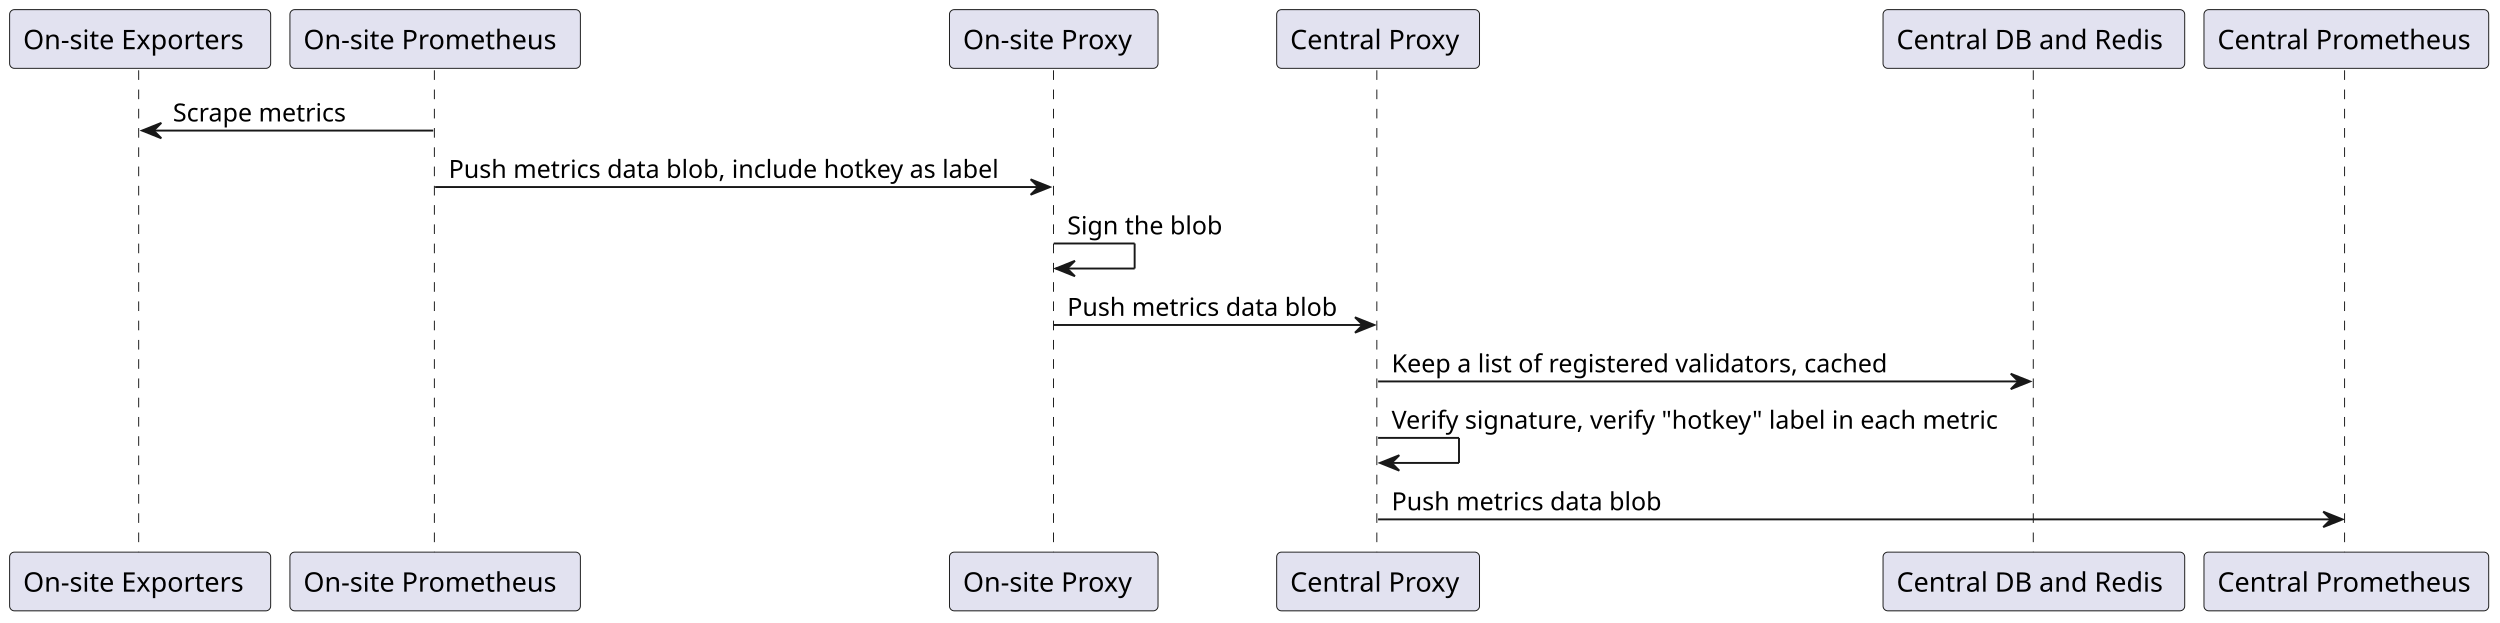
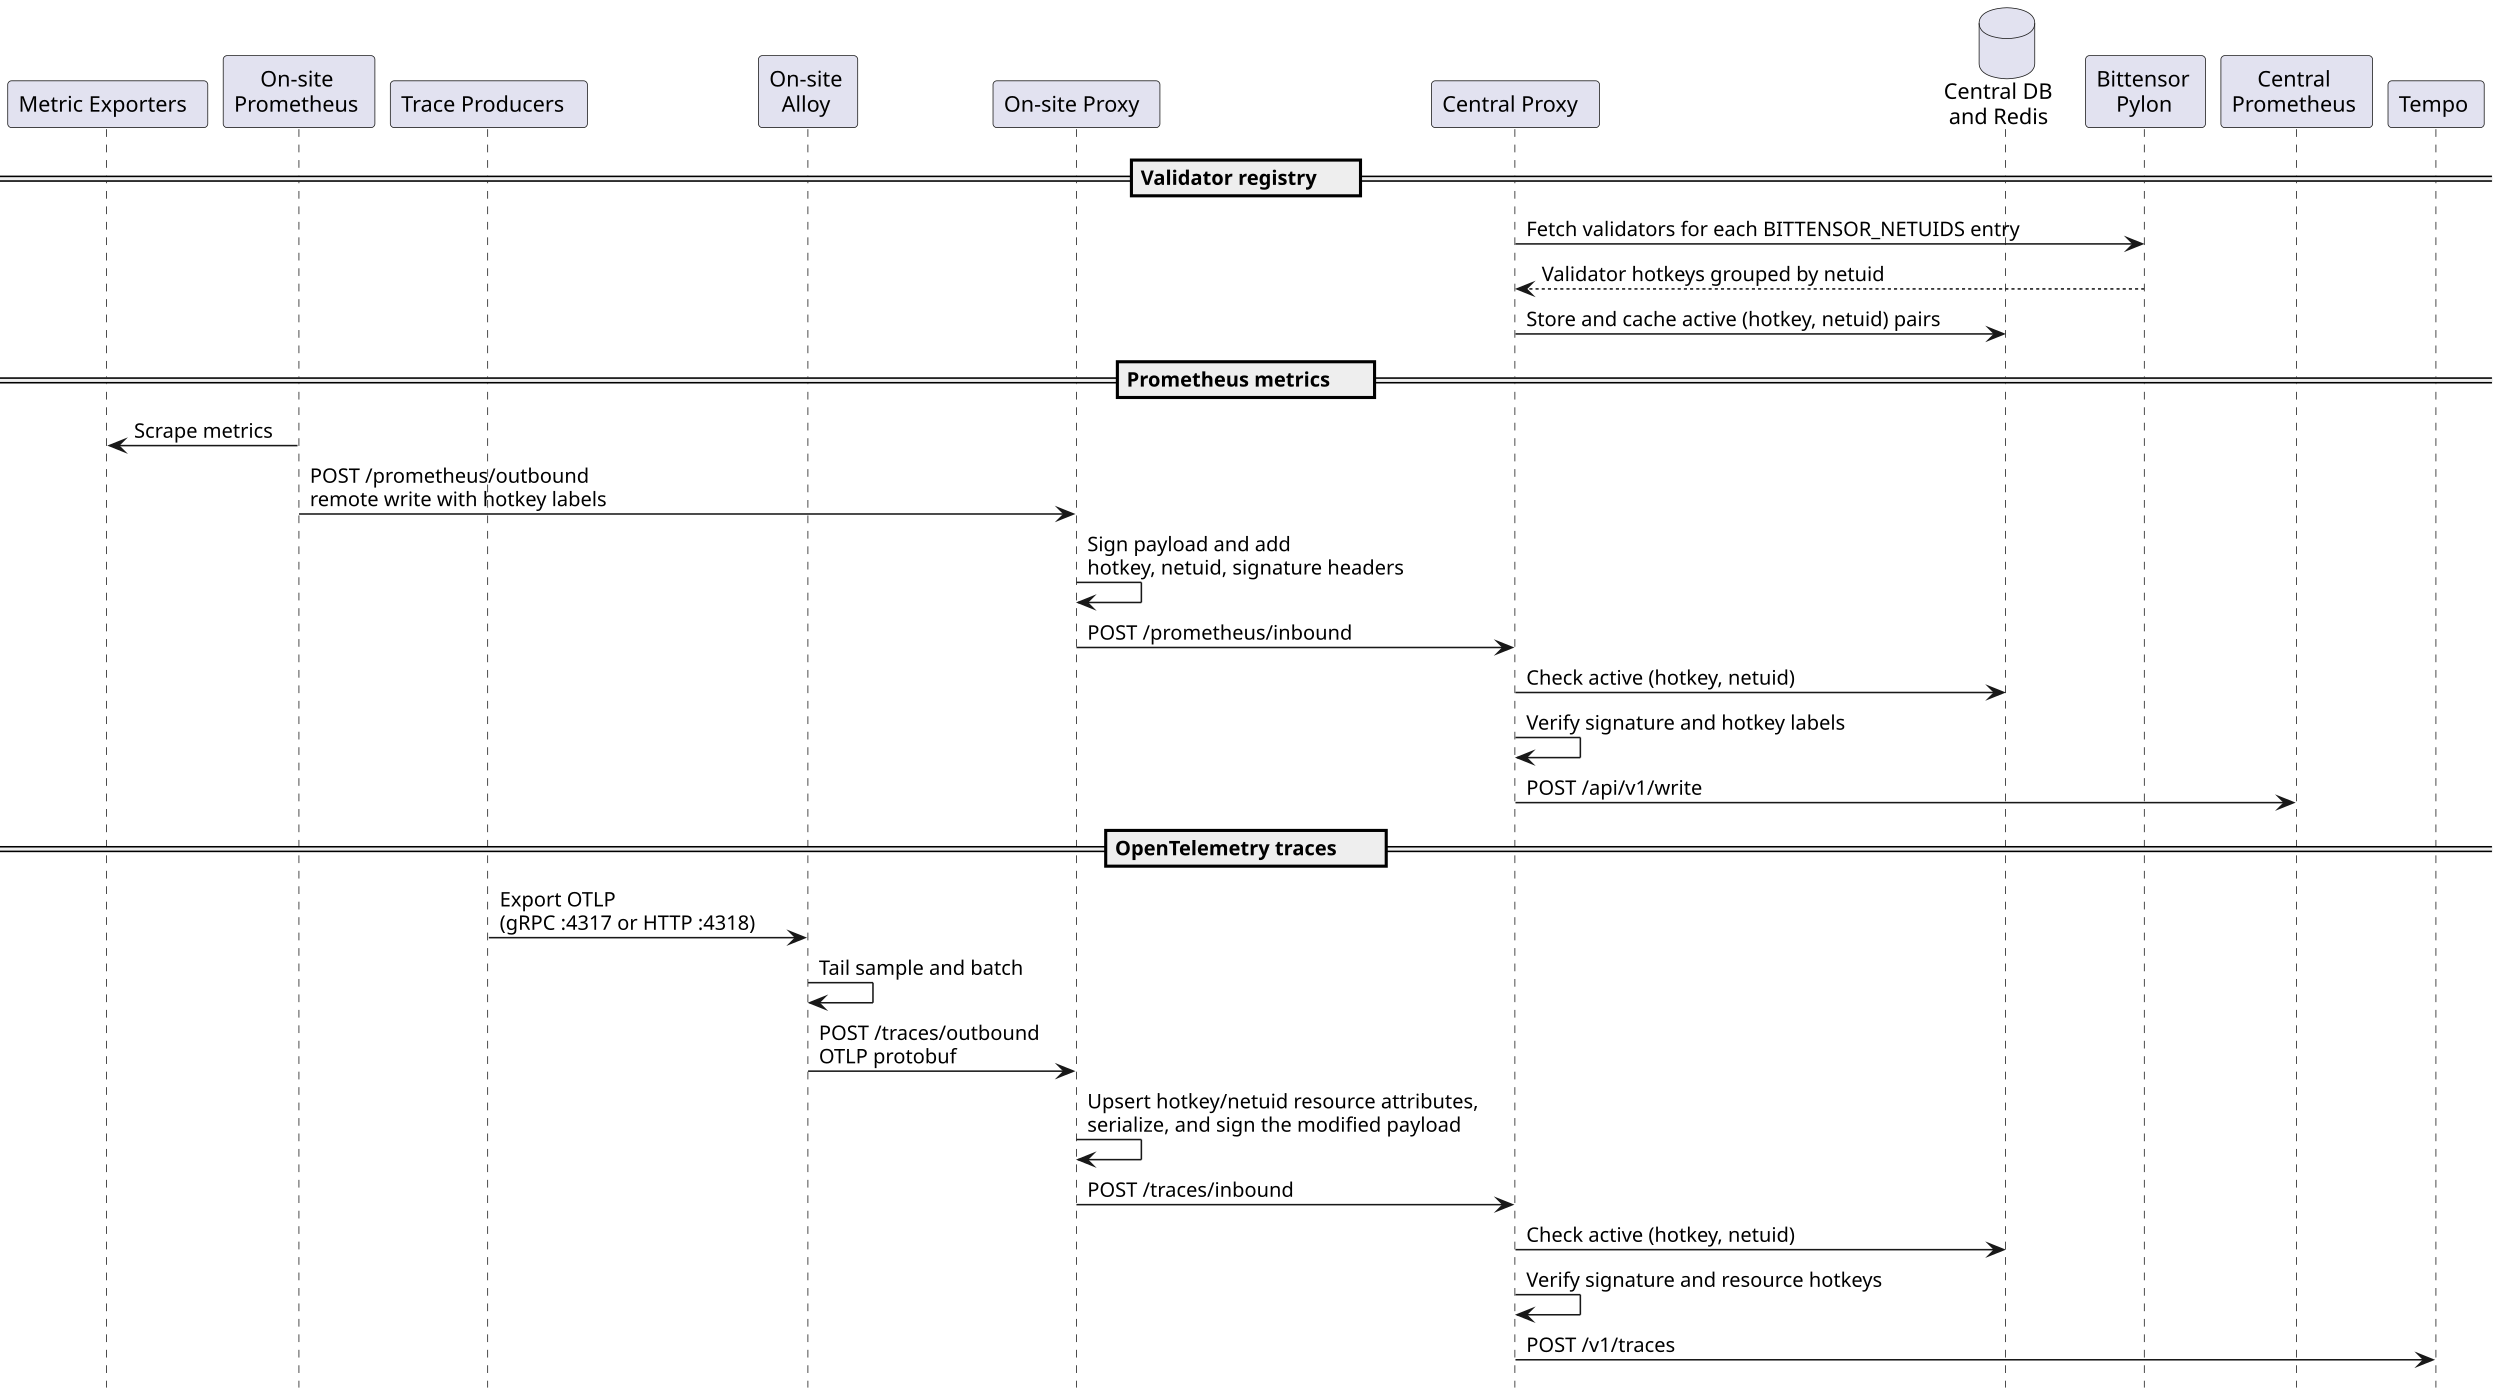
- <svg xmlns="http://www.w3.org/2000/svg" contentStyleType="text/css" height="323px" preserveAspectRatio="none" style="width:1298px;height:323px;background:#FFFFFF;" version="1.1" viewBox="0 0 1298 323" width="1298px" zoomAndPan="magnify">
+ <svg xmlns="http://www.w3.org/2000/svg" contentStyleType="text/css" data-diagram-type="SEQUENCE" height="899px" preserveAspectRatio="none" style="width:1618px;height:899px;background:#FFFFFF;" version="1.1" viewBox="0 0 1618 899" width="1618px" zoomAndPan="magnify">
  <defs />
  <g>
-     <line style="stroke:#181818;stroke-width:0.5;stroke-dasharray:5.0,5.0;" x1="72" x2="72" y1="36.488" y2="287.662" />
-     <line style="stroke:#181818;stroke-width:0.5;stroke-dasharray:5.0,5.0;" x1="225.529" x2="225.529" y1="36.488" y2="287.662" />
-     <line style="stroke:#181818;stroke-width:0.5;stroke-dasharray:5.0,5.0;" x1="546.967" x2="546.967" y1="36.488" y2="287.662" />
-     <line style="stroke:#181818;stroke-width:0.5;stroke-dasharray:5.0,5.0;" x1="714.854" x2="714.854" y1="36.488" y2="287.662" />
-     <line style="stroke:#181818;stroke-width:0.5;stroke-dasharray:5.0,5.0;" x1="1055.677" x2="1055.677" y1="36.488" y2="287.662" />
-     <line style="stroke:#181818;stroke-width:0.5;stroke-dasharray:5.0,5.0;" x1="1217.302" x2="1217.302" y1="36.488" y2="287.662" />
-     <rect fill="#E2E2F0" height="30.488" rx="2.5" ry="2.5" style="stroke:#181818;stroke-width:0.5;" width="135.529" x="5" y="5" />
-     <text fill="#000000" font-family="sans-serif" font-size="14" lengthAdjust="spacing" textLength="121.529" x="12" y="25.535">On-site Exporters</text>
-     <rect fill="#E2E2F0" height="30.488" rx="2.5" ry="2.5" style="stroke:#181818;stroke-width:0.5;" width="135.529" x="5" y="286.662" />
-     <text fill="#000000" font-family="sans-serif" font-size="14" lengthAdjust="spacing" textLength="121.529" x="12" y="307.197">On-site Exporters</text>
-     <rect fill="#E2E2F0" height="30.488" rx="2.5" ry="2.5" style="stroke:#181818;stroke-width:0.5;" width="150.801" x="150.529" y="5" />
-     <text fill="#000000" font-family="sans-serif" font-size="14" lengthAdjust="spacing" textLength="136.801" x="157.529" y="25.535">On-site Prometheus</text>
-     <rect fill="#E2E2F0" height="30.488" rx="2.5" ry="2.5" style="stroke:#181818;stroke-width:0.5;" width="150.801" x="150.529" y="286.662" />
-     <text fill="#000000" font-family="sans-serif" font-size="14" lengthAdjust="spacing" textLength="136.801" x="157.529" y="307.197">On-site Prometheus</text>
-     <rect fill="#E2E2F0" height="30.488" rx="2.5" ry="2.5" style="stroke:#181818;stroke-width:0.5;" width="108.281" x="492.967" y="5" />
-     <text fill="#000000" font-family="sans-serif" font-size="14" lengthAdjust="spacing" textLength="94.281" x="499.967" y="25.535">On-site Proxy</text>
-     <rect fill="#E2E2F0" height="30.488" rx="2.5" ry="2.5" style="stroke:#181818;stroke-width:0.5;" width="108.281" x="492.967" y="286.662" />
-     <text fill="#000000" font-family="sans-serif" font-size="14" lengthAdjust="spacing" textLength="94.281" x="499.967" y="307.197">On-site Proxy</text>
-     <rect fill="#E2E2F0" height="30.488" rx="2.5" ry="2.5" style="stroke:#181818;stroke-width:0.5;" width="105.314" x="662.854" y="5" />
-     <text fill="#000000" font-family="sans-serif" font-size="14" lengthAdjust="spacing" textLength="91.314" x="669.854" y="25.535">Central Proxy</text>
-     <rect fill="#E2E2F0" height="30.488" rx="2.5" ry="2.5" style="stroke:#181818;stroke-width:0.5;" width="105.314" x="662.854" y="286.662" />
-     <text fill="#000000" font-family="sans-serif" font-size="14" lengthAdjust="spacing" textLength="91.314" x="669.854" y="307.197">Central Proxy</text>
-     <rect fill="#E2E2F0" height="30.488" rx="2.5" ry="2.5" style="stroke:#181818;stroke-width:0.5;" width="156.625" x="977.677" y="5" />
-     <text fill="#000000" font-family="sans-serif" font-size="14" lengthAdjust="spacing" textLength="142.625" x="984.677" y="25.535">Central DB and Redis</text>
-     <rect fill="#E2E2F0" height="30.488" rx="2.5" ry="2.5" style="stroke:#181818;stroke-width:0.5;" width="156.625" x="977.677" y="286.662" />
-     <text fill="#000000" font-family="sans-serif" font-size="14" lengthAdjust="spacing" textLength="142.625" x="984.677" y="307.197">Central DB and Redis</text>
-     <rect fill="#E2E2F0" height="30.488" rx="2.5" ry="2.5" style="stroke:#181818;stroke-width:0.5;" width="147.834" x="1144.302" y="5" />
-     <text fill="#000000" font-family="sans-serif" font-size="14" lengthAdjust="spacing" textLength="133.834" x="1151.302" y="25.535">Central Prometheus</text>
-     <rect fill="#E2E2F0" height="30.488" rx="2.5" ry="2.5" style="stroke:#181818;stroke-width:0.5;" width="147.834" x="1144.302" y="286.662" />
-     <text fill="#000000" font-family="sans-serif" font-size="14" lengthAdjust="spacing" textLength="133.834" x="1151.302" y="307.197">Central Prometheus</text>
-     <polygon fill="#181818" points="83.765,63.799,73.765,67.799,83.765,71.799,79.765,67.799" style="stroke:#181818;stroke-width:1.0;" />
-     <line style="stroke:#181818;stroke-width:1.0;" x1="77.765" x2="224.93" y1="67.799" y2="67.799" />
-     <text fill="#000000" font-family="sans-serif" font-size="13" lengthAdjust="spacing" textLength="92.301" x="89.765" y="63.057">Scrape metrics</text>
-     <polygon fill="#181818" points="535.108,93.109,545.108,97.109,535.108,101.109,539.108,97.109" style="stroke:#181818;stroke-width:1.0;" />
-     <line style="stroke:#181818;stroke-width:1.0;" x1="225.93" x2="541.108" y1="97.109" y2="97.109" />
-     <text fill="#000000" font-family="sans-serif" font-size="13" lengthAdjust="spacing" textLength="297.178" x="232.93" y="92.367">Push metrics data blob, include hotkey as label</text>
-     <line style="stroke:#181818;stroke-width:1.0;" x1="547.108" x2="589.108" y1="126.42" y2="126.42" />
-     <line style="stroke:#181818;stroke-width:1.0;" x1="589.108" x2="589.108" y1="126.42" y2="139.42" />
-     <line style="stroke:#181818;stroke-width:1.0;" x1="548.108" x2="589.108" y1="139.42" y2="139.42" />
-     <polygon fill="#181818" points="558.108,135.42,548.108,139.42,558.108,143.42,554.108,139.42" style="stroke:#181818;stroke-width:1.0;" />
-     <text fill="#000000" font-family="sans-serif" font-size="13" lengthAdjust="spacing" textLength="83.44" x="554.108" y="121.678">Sign the blob</text>
-     <polygon fill="#181818" points="703.511,164.731,713.511,168.731,703.511,172.731,707.511,168.731" style="stroke:#181818;stroke-width:1.0;" />
-     <line style="stroke:#181818;stroke-width:1.0;" x1="547.108" x2="709.511" y1="168.731" y2="168.731" />
-     <text fill="#000000" font-family="sans-serif" font-size="13" lengthAdjust="spacing" textLength="144.403" x="554.108" y="163.988">Push metrics data blob</text>
-     <polygon fill="#181818" points="1043.99,194.041,1053.99,198.041,1043.99,202.041,1047.99,198.041" style="stroke:#181818;stroke-width:1.0;" />
-     <line style="stroke:#181818;stroke-width:1.0;" x1="715.511" x2="1049.99" y1="198.041" y2="198.041" />
-     <text fill="#000000" font-family="sans-serif" font-size="13" lengthAdjust="spacing" textLength="268.366" x="722.511" y="193.299">Keep a list of registered validators, cached</text>
-     <line style="stroke:#181818;stroke-width:1.0;" x1="715.511" x2="757.511" y1="227.352" y2="227.352" />
-     <line style="stroke:#181818;stroke-width:1.0;" x1="757.511" x2="757.511" y1="227.352" y2="240.352" />
-     <line style="stroke:#181818;stroke-width:1.0;" x1="716.511" x2="757.511" y1="240.352" y2="240.352" />
-     <polygon fill="#181818" points="726.511,236.352,716.511,240.352,726.511,244.352,722.511,240.352" style="stroke:#181818;stroke-width:1.0;" />
-     <text fill="#000000" font-family="sans-serif" font-size="13" lengthAdjust="spacing" textLength="326.479" x="722.511" y="222.609">Verify signature, verify "hotkey" label in each metric</text>
-     <polygon fill="#181818" points="1206.219,265.662,1216.219,269.662,1206.219,273.662,1210.219,269.662" style="stroke:#181818;stroke-width:1.0;" />
-     <line style="stroke:#181818;stroke-width:1.0;" x1="715.511" x2="1212.219" y1="269.662" y2="269.662" />
-     <text fill="#000000" font-family="sans-serif" font-size="13" lengthAdjust="spacing" textLength="144.403" x="722.511" y="264.92">Push metrics data blob</text>
+     <g class="participant-lifeline" data-entity-uid="part1" data-qualified-name="E" data-source-line="2" id="part1-lifeline">
+       <g>
+         <rect fill="#000000" fill-opacity="0" height="814.453" width="8" x="65.733" y="83.594" />
+         <line style="stroke:#181818;stroke-width:0.5;stroke-dasharray:5,5;" x1="69" x2="69" y1="83.594" y2="898.047" />
+       </g>
+     </g>
+     <g class="participant-lifeline" data-entity-uid="part2" data-qualified-name="P" data-source-line="3" id="part2-lifeline">
+       <g>
+         <rect fill="#000000" fill-opacity="0" height="814.453" width="8" x="189.544" y="83.594" />
+         <line style="stroke:#181818;stroke-width:0.5;stroke-dasharray:5,5;" x1="193.466" x2="193.466" y1="83.594" y2="898.047" />
+       </g>
+     </g>
+     <g class="participant-lifeline" data-entity-uid="part3" data-qualified-name="T" data-source-line="4" id="part3-lifeline">
+       <g>
+         <rect fill="#000000" fill-opacity="0" height="814.453" width="8" x="312.389" y="83.594" />
+         <line style="stroke:#181818;stroke-width:0.5;stroke-dasharray:5,5;" x1="315.623" x2="315.623" y1="83.594" y2="898.047" />
+       </g>
+     </g>
+     <g class="participant-lifeline" data-entity-uid="part4" data-qualified-name="A" data-source-line="5" id="part4-lifeline">
+       <g>
+         <rect fill="#000000" fill-opacity="0" height="814.453" width="8" x="518.985" y="83.594" />
+         <line style="stroke:#181818;stroke-width:0.5;stroke-dasharray:5,5;" x1="522.87" x2="522.87" y1="83.594" y2="898.047" />
+       </g>
+     </g>
+     <g class="participant-lifeline" data-entity-uid="part5" data-qualified-name="OP" data-source-line="6" id="part5-lifeline">
+       <g>
+         <rect fill="#000000" fill-opacity="0" height="814.453" width="8" x="692.695" y="83.594" />
+         <line style="stroke:#181818;stroke-width:0.5;stroke-dasharray:5,5;" x1="696.688" x2="696.688" y1="83.594" y2="898.047" />
+       </g>
+     </g>
+     <g class="participant-lifeline" data-entity-uid="part6" data-qualified-name="CP" data-source-line="7" id="part6-lifeline">
+       <g>
+         <rect fill="#000000" fill-opacity="0" height="814.453" width="8" x="976.807" y="83.594" />
+         <line style="stroke:#181818;stroke-width:0.5;stroke-dasharray:5,5;" x1="980.427" x2="980.427" y1="83.594" y2="898.047" />
+       </g>
+     </g>
+     <g class="participant-lifeline" data-entity-uid="part7" data-qualified-name="DB" data-source-line="8" id="part7-lifeline">
+       <g>
+         <rect fill="#000000" fill-opacity="0" height="814.453" width="8" x="1294.887" y="83.594" />
+         <line style="stroke:#181818;stroke-width:0.5;stroke-dasharray:5,5;" x1="1297.982" x2="1297.982" y1="83.594" y2="898.047" />
+       </g>
+     </g>
+     <g class="participant-lifeline" data-entity-uid="part8" data-qualified-name="PY" data-source-line="9" id="part8-lifeline">
+       <g>
+         <rect fill="#000000" fill-opacity="0" height="814.453" width="8" x="1384.58" y="83.594" />
+         <line style="stroke:#181818;stroke-width:0.5;stroke-dasharray:5,5;" x1="1387.793" x2="1387.793" y1="83.594" y2="898.047" />
+       </g>
+     </g>
+     <g class="participant-lifeline" data-entity-uid="part9" data-qualified-name="CProm" data-source-line="10" id="part9-lifeline">
+       <g>
+         <rect fill="#000000" fill-opacity="0" height="814.453" width="8" x="1482.445" y="83.594" />
+         <line style="stroke:#181818;stroke-width:0.5;stroke-dasharray:5,5;" x1="1486.367" x2="1486.367" y1="83.594" y2="898.047" />
+       </g>
+     </g>
+     <g class="participant-lifeline" data-entity-uid="part10" data-qualified-name="Tempo" data-source-line="11" id="part10-lifeline">
+       <g>
+         <rect fill="#000000" fill-opacity="0" height="814.453" width="8" x="1572.651" y="83.594" />
+         <line style="stroke:#181818;stroke-width:0.5;stroke-dasharray:5,5;" x1="1576.524" x2="1576.524" y1="83.594" y2="898.047" />
+       </g>
+     </g>
+     <g class="participant participant-head" data-entity-uid="part1" data-qualified-name="E" data-source-line="2" id="part1-head">
+       <rect fill="#E2E2F0" height="30.297" rx="2.5" ry="2.5" style="stroke:#181818;stroke-width:0.5;" width="129.466" x="5" y="52.297" />
+       <text fill="#000000" font-family="sans-serif" font-size="14" lengthAdjust="spacing" textLength="115.466" x="12" y="72.292">Metric Exporters</text>
+     </g>
+     <g class="participant participant-head" data-entity-uid="part2" data-qualified-name="P" data-source-line="3" id="part2-head">
+       <rect fill="#E2E2F0" height="46.594" rx="2.5" ry="2.5" style="stroke:#181818;stroke-width:0.5;" width="98.157" x="144.466" y="36" />
+       <text fill="#000000" font-family="sans-serif" font-size="14" lengthAdjust="spacing" textLength="50.23" x="168.429" y="55.995">On-site</text>
+       <text fill="#000000" font-family="sans-serif" font-size="14" lengthAdjust="spacing" textLength="84.157" x="151.466" y="72.292">Prometheus</text>
+     </g>
+     <g class="participant participant-head" data-entity-uid="part3" data-qualified-name="T" data-source-line="4" id="part3-head">
+       <rect fill="#E2E2F0" height="30.297" rx="2.5" ry="2.5" style="stroke:#181818;stroke-width:0.5;" width="127.531" x="252.623" y="52.297" />
+       <text fill="#000000" font-family="sans-serif" font-size="14" lengthAdjust="spacing" textLength="113.531" x="259.623" y="72.292">Trace Producers</text>
+     </g>
+     <g class="participant participant-head" data-entity-uid="part4" data-qualified-name="A" data-source-line="5" id="part4-head">
+       <rect fill="#E2E2F0" height="46.594" rx="2.5" ry="2.5" style="stroke:#181818;stroke-width:0.5;" width="64.231" x="490.87" y="36" />
+       <text fill="#000000" font-family="sans-serif" font-size="14" lengthAdjust="spacing" textLength="50.23" x="497.87" y="55.995">On-site</text>
+       <text fill="#000000" font-family="sans-serif" font-size="14" lengthAdjust="spacing" textLength="34.207" x="505.882" y="72.292">Alloy</text>
+     </g>
+     <g class="participant participant-head" data-entity-uid="part5" data-qualified-name="OP" data-source-line="6" id="part5-head">
+       <rect fill="#E2E2F0" height="30.297" rx="2.5" ry="2.5" style="stroke:#181818;stroke-width:0.5;" width="108.015" x="642.688" y="52.297" />
+       <text fill="#000000" font-family="sans-serif" font-size="14" lengthAdjust="spacing" textLength="94.015" x="649.688" y="72.292">On-site Proxy</text>
+     </g>
+     <g class="participant participant-head" data-entity-uid="part6" data-qualified-name="CP" data-source-line="7" id="part6-head">
+       <rect fill="#E2E2F0" height="30.297" rx="2.5" ry="2.5" style="stroke:#181818;stroke-width:0.5;" width="108.76" x="926.427" y="52.297" />
+       <text fill="#000000" font-family="sans-serif" font-size="14" lengthAdjust="spacing" textLength="94.76" x="933.427" y="72.292">Central Proxy</text>
+     </g>
+     <g class="participant participant-head" data-entity-uid="part7" data-qualified-name="DB" data-source-line="8" id="part7-head">
+       <text fill="#000000" font-family="sans-serif" font-size="14" lengthAdjust="spacing" textLength="75.811" x="1257.982" y="63.995">Central DB</text>
+       <text fill="#000000" font-family="sans-serif" font-size="14" lengthAdjust="spacing" textLength="69.2" x="1261.287" y="80.292">and Redis</text>
+       <path d="M1280.887,15 C1280.887,5 1298.887,5 1298.887,5 C1298.887,5 1316.887,5 1316.887,15 L1316.887,41 C1316.887,51 1298.887,51 1298.887,51 C1298.887,51 1280.887,51 1280.887,41 L1280.887,15" fill="#E2E2F0" style="stroke:#181818;stroke-width:0.5;" />
+       <path d="M1280.887,15 C1280.887,25 1298.887,25 1298.887,25 C1298.887,25 1316.887,25 1316.887,15" fill="none" style="stroke:#181818;stroke-width:0.5;" />
+     </g>
+     <g class="participant participant-head" data-entity-uid="part8" data-qualified-name="PY" data-source-line="9" id="part8-head">
+       <rect fill="#E2E2F0" height="46.594" rx="2.5" ry="2.5" style="stroke:#181818;stroke-width:0.5;" width="77.574" x="1349.793" y="36" />
+       <text fill="#000000" font-family="sans-serif" font-size="14" lengthAdjust="spacing" textLength="63.574" x="1356.793" y="55.995">Bittensor</text>
+       <text fill="#000000" font-family="sans-serif" font-size="14" lengthAdjust="spacing" textLength="38.056" x="1369.552" y="72.292">Pylon</text>
+     </g>
+     <g class="participant participant-head" data-entity-uid="part9" data-qualified-name="CProm" data-source-line="10" id="part9-head">
+       <rect fill="#E2E2F0" height="46.594" rx="2.5" ry="2.5" style="stroke:#181818;stroke-width:0.5;" width="98.157" x="1437.367" y="36" />
+       <text fill="#000000" font-family="sans-serif" font-size="14" lengthAdjust="spacing" textLength="50.976" x="1460.957" y="55.995">Central</text>
+       <text fill="#000000" font-family="sans-serif" font-size="14" lengthAdjust="spacing" textLength="84.157" x="1444.367" y="72.292">Prometheus</text>
+     </g>
+     <g class="participant participant-head" data-entity-uid="part10" data-qualified-name="Tempo" data-source-line="11" id="part10-head">
+       <rect fill="#E2E2F0" height="30.297" rx="2.5" ry="2.5" style="stroke:#181818;stroke-width:0.5;" width="62.255" x="1545.524" y="52.297" />
+       <text fill="#000000" font-family="sans-serif" font-size="14" lengthAdjust="spacing" textLength="48.255" x="1552.524" y="72.292">Tempo</text>
+     </g>
+     <rect fill="#EEEEEE" height="3" style="stroke:#EEEEEE;stroke-width:1;" width="1612.779" x="0" y="114.16" />
+     <line style="stroke:#000000;stroke-width:1;" x1="0" x2="1612.779" y1="114.16" y2="114.16" />
+     <line style="stroke:#000000;stroke-width:1;" x1="0" x2="1612.779" y1="117.16" y2="117.16" />
+     <rect fill="#EEEEEE" height="23.133" style="stroke:#000000;stroke-width:2;" width="148.259" x="732.26" y="103.594" />
+     <text fill="#000000" font-family="sans-serif" font-size="13" font-weight="700" lengthAdjust="spacing" textLength="129.733" x="738.26" y="119.661">Validator registry</text>
+     <g class="message" data-entity-1="part6" data-entity-2="part8" data-source-line="14" id="msg1">
+       <polygon fill="#181818" points="1376.58,153.859,1386.58,157.859,1376.58,161.859,1380.58,157.859" style="stroke:#181818;stroke-width:1;stroke-linejoin:miter;stroke-miterlimit:10;" />
+       <line style="stroke:#181818;stroke-width:1;" x1="980.807" x2="1382.58" y1="157.859" y2="157.859" />
+       <text fill="#000000" font-family="sans-serif" font-size="13" lengthAdjust="spacing" textLength="342.57" x="987.807" y="152.793">Fetch validators for each BITTENSOR_NETUIDS entry</text>
+     </g>
+     <g class="message" data-entity-1="part8" data-entity-2="part6" data-source-line="15" id="msg2">
+       <polygon fill="#181818" points="991.807,182.992,981.807,186.992,991.807,190.992,987.807,186.992" style="stroke:#181818;stroke-width:1;stroke-linejoin:miter;stroke-miterlimit:10;" />
+       <line style="stroke:#181818;stroke-width:1;stroke-dasharray:2,2;" x1="985.807" x2="1387.58" y1="186.992" y2="186.992" />
+       <text fill="#000000" font-family="sans-serif" font-size="13" lengthAdjust="spacing" textLength="238.183" x="997.807" y="181.926">Validator hotkeys grouped by netuid</text>
+     </g>
+     <g class="message" data-entity-1="part6" data-entity-2="part7" data-source-line="16" id="msg3">
+       <polygon fill="#181818" points="1286.887,212.125,1296.887,216.125,1286.887,220.125,1290.887,216.125" style="stroke:#181818;stroke-width:1;stroke-linejoin:miter;stroke-miterlimit:10;" />
+       <line style="stroke:#181818;stroke-width:1;" x1="980.807" x2="1292.887" y1="216.125" y2="216.125" />
+       <text fill="#000000" font-family="sans-serif" font-size="13" lengthAdjust="spacing" textLength="294.081" x="987.807" y="211.059">Store and cache active (hotkey, netuid) pairs</text>
+     </g>
+     <rect fill="#EEEEEE" height="3" style="stroke:#EEEEEE;stroke-width:1;" width="1612.779" x="0" y="244.691" />
+     <line style="stroke:#000000;stroke-width:1;" x1="0" x2="1612.779" y1="244.691" y2="244.691" />
+     <line style="stroke:#000000;stroke-width:1;" x1="0" x2="1612.779" y1="247.691" y2="247.691" />
+     <rect fill="#EEEEEE" height="23.133" style="stroke:#000000;stroke-width:2;" width="166.452" x="723.164" y="234.125" />
+     <text fill="#000000" font-family="sans-serif" font-size="13" font-weight="700" lengthAdjust="spacing" textLength="147.926" x="729.164" y="250.192">Prometheus metrics</text>
+     <g class="message" data-entity-1="part2" data-entity-2="part1" data-source-line="19" id="msg4">
+       <polygon fill="#181818" points="80.733,284.391,70.733,288.391,80.733,292.391,76.733,288.391" style="stroke:#181818;stroke-width:1;stroke-linejoin:miter;stroke-miterlimit:10;" />
+       <line style="stroke:#181818;stroke-width:1;" x1="74.733" x2="192.544" y1="288.391" y2="288.391" />
+       <text fill="#000000" font-family="sans-serif" font-size="13" lengthAdjust="spacing" textLength="97.728" x="86.733" y="283.325">Scrape metrics</text>
+     </g>
+     <g class="message" data-entity-1="part2" data-entity-2="part5" data-source-line="20" id="msg5">
+       <polygon fill="#181818" points="684.695,328.656,694.695,332.656,684.695,336.656,688.695,332.656" style="stroke:#181818;stroke-width:1;stroke-linejoin:miter;stroke-miterlimit:10;" />
+       <line style="stroke:#181818;stroke-width:1;" x1="193.544" x2="690.695" y1="332.656" y2="332.656" />
+       <text fill="#000000" font-family="sans-serif" font-size="13" lengthAdjust="spacing" textLength="187.941" x="200.544" y="312.457">POST /prometheus/outbound</text>
+       <text fill="#000000" font-family="sans-serif" font-size="13" lengthAdjust="spacing" textLength="206.572" x="200.544" y="327.59">remote write with hotkey labels</text>
+     </g>
+     <g class="message" data-entity-1="part5" data-entity-2="part5" data-source-line="21" id="msg6">
+       <line style="stroke:#181818;stroke-width:1;" x1="696.695" x2="738.695" y1="376.922" y2="376.922" />
+       <line style="stroke:#181818;stroke-width:1;" x1="738.695" x2="738.695" y1="376.922" y2="389.922" />
+       <line style="stroke:#181818;stroke-width:1;" x1="697.695" x2="738.695" y1="389.922" y2="389.922" />
+       <polygon fill="#181818" points="707.695,385.922,697.695,389.922,707.695,393.922,703.695,389.922" style="stroke:#181818;stroke-width:1;stroke-linejoin:miter;stroke-miterlimit:10;" />
+       <text fill="#000000" font-family="sans-serif" font-size="13" lengthAdjust="spacing" textLength="141.375" x="703.695" y="356.723">Sign payload and add</text>
+       <text fill="#000000" font-family="sans-serif" font-size="13" lengthAdjust="spacing" textLength="220.702" x="703.695" y="371.856">hotkey, netuid, signature headers</text>
+     </g>
+     <g class="message" data-entity-1="part5" data-entity-2="part6" data-source-line="22" id="msg7">
+       <polygon fill="#181818" points="968.807,415.055,978.807,419.055,968.807,423.055,972.807,419.055" style="stroke:#181818;stroke-width:1;stroke-linejoin:miter;stroke-miterlimit:10;" />
+       <line style="stroke:#181818;stroke-width:1;" x1="696.695" x2="974.807" y1="419.055" y2="419.055" />
+       <text fill="#000000" font-family="sans-serif" font-size="13" lengthAdjust="spacing" textLength="178.502" x="703.695" y="413.989">POST /prometheus/inbound</text>
+     </g>
+     <g class="message" data-entity-1="part6" data-entity-2="part7" data-source-line="23" id="msg8">
+       <polygon fill="#181818" points="1286.887,444.188,1296.887,448.188,1286.887,452.188,1290.887,448.188" style="stroke:#181818;stroke-width:1;stroke-linejoin:miter;stroke-miterlimit:10;" />
+       <line style="stroke:#181818;stroke-width:1;" x1="980.807" x2="1292.887" y1="448.188" y2="448.188" />
+       <text fill="#000000" font-family="sans-serif" font-size="13" lengthAdjust="spacing" textLength="192.125" x="987.807" y="443.122">Check active (hotkey, netuid)</text>
+     </g>
+     <g class="message" data-entity-1="part6" data-entity-2="part6" data-source-line="24" id="msg9">
+       <line style="stroke:#181818;stroke-width:1;" x1="980.807" x2="1022.807" y1="477.32" y2="477.32" />
+       <line style="stroke:#181818;stroke-width:1;" x1="1022.807" x2="1022.807" y1="477.32" y2="490.32" />
+       <line style="stroke:#181818;stroke-width:1;" x1="981.807" x2="1022.807" y1="490.32" y2="490.32" />
+       <polygon fill="#181818" points="991.807,486.32,981.807,490.32,991.807,494.32,987.807,490.32" style="stroke:#181818;stroke-width:1;stroke-linejoin:miter;stroke-miterlimit:10;" />
+       <text fill="#000000" font-family="sans-serif" font-size="13" lengthAdjust="spacing" textLength="223.349" x="987.807" y="472.254">Verify signature and hotkey labels</text>
+     </g>
+     <g class="message" data-entity-1="part6" data-entity-2="part9" data-source-line="25" id="msg10">
+       <polygon fill="#181818" points="1474.445,515.453,1484.445,519.453,1474.445,523.453,1478.445,519.453" style="stroke:#181818;stroke-width:1;stroke-linejoin:miter;stroke-miterlimit:10;" />
+       <line style="stroke:#181818;stroke-width:1;" x1="980.807" x2="1480.445" y1="519.453" y2="519.453" />
+       <text fill="#000000" font-family="sans-serif" font-size="13" lengthAdjust="spacing" textLength="120.015" x="987.807" y="514.387">POST /api/v1/write</text>
+     </g>
+     <rect fill="#EEEEEE" height="3" style="stroke:#EEEEEE;stroke-width:1;" width="1612.779" x="0" y="548.019" />
+     <line style="stroke:#000000;stroke-width:1;" x1="0" x2="1612.779" y1="548.019" y2="548.019" />
+     <line style="stroke:#000000;stroke-width:1;" x1="0" x2="1612.779" y1="551.019" y2="551.019" />
+     <rect fill="#EEEEEE" height="23.133" style="stroke:#000000;stroke-width:2;" width="181.559" x="715.61" y="537.453" />
+     <text fill="#000000" font-family="sans-serif" font-size="13" font-weight="700" lengthAdjust="spacing" textLength="163.033" x="721.61" y="553.52">OpenTelemetry traces</text>
+     <g class="message" data-entity-1="part3" data-entity-2="part4" data-source-line="28" id="msg11">
+       <polygon fill="#181818" points="510.985,602.852,520.985,606.852,510.985,610.852,514.985,606.852" style="stroke:#181818;stroke-width:1;stroke-linejoin:miter;stroke-miterlimit:10;" />
+       <line style="stroke:#181818;stroke-width:1;" x1="316.389" x2="516.985" y1="606.852" y2="606.852" />
+       <text fill="#000000" font-family="sans-serif" font-size="13" lengthAdjust="spacing" textLength="79.942" x="323.389" y="586.653">Export OTLP</text>
+       <text fill="#000000" font-family="sans-serif" font-size="13" lengthAdjust="spacing" textLength="182.597" x="323.389" y="601.786">(gRPC :4317 or HTTP :4318)</text>
+     </g>
+     <g class="message" data-entity-1="part4" data-entity-2="part4" data-source-line="29" id="msg12">
+       <line style="stroke:#181818;stroke-width:1;" x1="522.985" x2="564.985" y1="635.984" y2="635.984" />
+       <line style="stroke:#181818;stroke-width:1;" x1="564.985" x2="564.985" y1="635.984" y2="648.984" />
+       <line style="stroke:#181818;stroke-width:1;" x1="523.985" x2="564.985" y1="648.984" y2="648.984" />
+       <polygon fill="#181818" points="533.985,644.984,523.985,648.984,533.985,652.984,529.985,648.984" style="stroke:#181818;stroke-width:1;stroke-linejoin:miter;stroke-miterlimit:10;" />
+       <text fill="#000000" font-family="sans-serif" font-size="13" lengthAdjust="spacing" textLength="143.952" x="529.985" y="630.918">Tail sample and batch</text>
+     </g>
+     <g class="message" data-entity-1="part4" data-entity-2="part5" data-source-line="30" id="msg13">
+       <polygon fill="#181818" points="684.695,689.25,694.695,693.25,684.695,697.25,688.695,693.25" style="stroke:#181818;stroke-width:1;stroke-linejoin:miter;stroke-miterlimit:10;" />
+       <line style="stroke:#181818;stroke-width:1;" x1="522.985" x2="690.695" y1="693.25" y2="693.25" />
+       <text fill="#000000" font-family="sans-serif" font-size="13" lengthAdjust="spacing" textLength="149.709" x="529.985" y="673.051">POST /traces/outbound</text>
+       <text fill="#000000" font-family="sans-serif" font-size="13" lengthAdjust="spacing" textLength="93.057" x="529.985" y="688.184">OTLP protobuf</text>
+     </g>
+     <g class="message" data-entity-1="part5" data-entity-2="part5" data-source-line="31" id="msg14">
+       <line style="stroke:#181818;stroke-width:1;" x1="696.695" x2="738.695" y1="737.516" y2="737.516" />
+       <line style="stroke:#181818;stroke-width:1;" x1="738.695" x2="738.695" y1="737.516" y2="750.516" />
+       <line style="stroke:#181818;stroke-width:1;" x1="697.695" x2="738.695" y1="750.516" y2="750.516" />
+       <polygon fill="#181818" points="707.695,746.516,697.695,750.516,707.695,754.516,703.695,750.516" style="stroke:#181818;stroke-width:1;stroke-linejoin:miter;stroke-miterlimit:10;" />
+       <text fill="#000000" font-family="sans-serif" font-size="13" lengthAdjust="spacing" textLength="270.112" x="703.695" y="717.317">Upsert hotkey/netuid resource attributes,</text>
+       <text fill="#000000" font-family="sans-serif" font-size="13" lengthAdjust="spacing" textLength="259.816" x="703.695" y="732.45">serialize, and sign the modified payload</text>
+     </g>
+     <g class="message" data-entity-1="part5" data-entity-2="part6" data-source-line="32" id="msg15">
+       <polygon fill="#181818" points="968.807,775.648,978.807,779.648,968.807,783.648,972.807,779.648" style="stroke:#181818;stroke-width:1;stroke-linejoin:miter;stroke-miterlimit:10;" />
+       <line style="stroke:#181818;stroke-width:1;" x1="696.695" x2="974.807" y1="779.648" y2="779.648" />
+       <text fill="#000000" font-family="sans-serif" font-size="13" lengthAdjust="spacing" textLength="140.27" x="703.695" y="774.582">POST /traces/inbound</text>
+     </g>
+     <g class="message" data-entity-1="part6" data-entity-2="part7" data-source-line="33" id="msg16">
+       <polygon fill="#181818" points="1286.887,804.781,1296.887,808.781,1286.887,812.781,1290.887,808.781" style="stroke:#181818;stroke-width:1;stroke-linejoin:miter;stroke-miterlimit:10;" />
+       <line style="stroke:#181818;stroke-width:1;" x1="980.807" x2="1292.887" y1="808.781" y2="808.781" />
+       <text fill="#000000" font-family="sans-serif" font-size="13" lengthAdjust="spacing" textLength="192.125" x="987.807" y="803.715">Check active (hotkey, netuid)</text>
+     </g>
+     <g class="message" data-entity-1="part6" data-entity-2="part6" data-source-line="34" id="msg17">
+       <line style="stroke:#181818;stroke-width:1;" x1="980.807" x2="1022.807" y1="837.914" y2="837.914" />
+       <line style="stroke:#181818;stroke-width:1;" x1="1022.807" x2="1022.807" y1="837.914" y2="850.914" />
+       <line style="stroke:#181818;stroke-width:1;" x1="981.807" x2="1022.807" y1="850.914" y2="850.914" />
+       <polygon fill="#181818" points="991.807,846.914,981.807,850.914,991.807,854.914,987.807,850.914" style="stroke:#181818;stroke-width:1;stroke-linejoin:miter;stroke-miterlimit:10;" />
+       <text fill="#000000" font-family="sans-serif" font-size="13" lengthAdjust="spacing" textLength="248.708" x="987.807" y="832.848">Verify signature and resource hotkeys</text>
+     </g>
+     <g class="message" data-entity-1="part6" data-entity-2="part10" data-source-line="35" id="msg18">
+       <polygon fill="#181818" points="1564.651,876.047,1574.651,880.047,1564.651,884.047,1568.651,880.047" style="stroke:#181818;stroke-width:1;stroke-linejoin:miter;stroke-miterlimit:10;" />
+       <line style="stroke:#181818;stroke-width:1;" x1="980.807" x2="1570.651" y1="880.047" y2="880.047" />
+       <text fill="#000000" font-family="sans-serif" font-size="13" lengthAdjust="spacing" textLength="103.448" x="987.807" y="874.981">POST /v1/traces</text>
+     </g>
  </g>
</svg>
